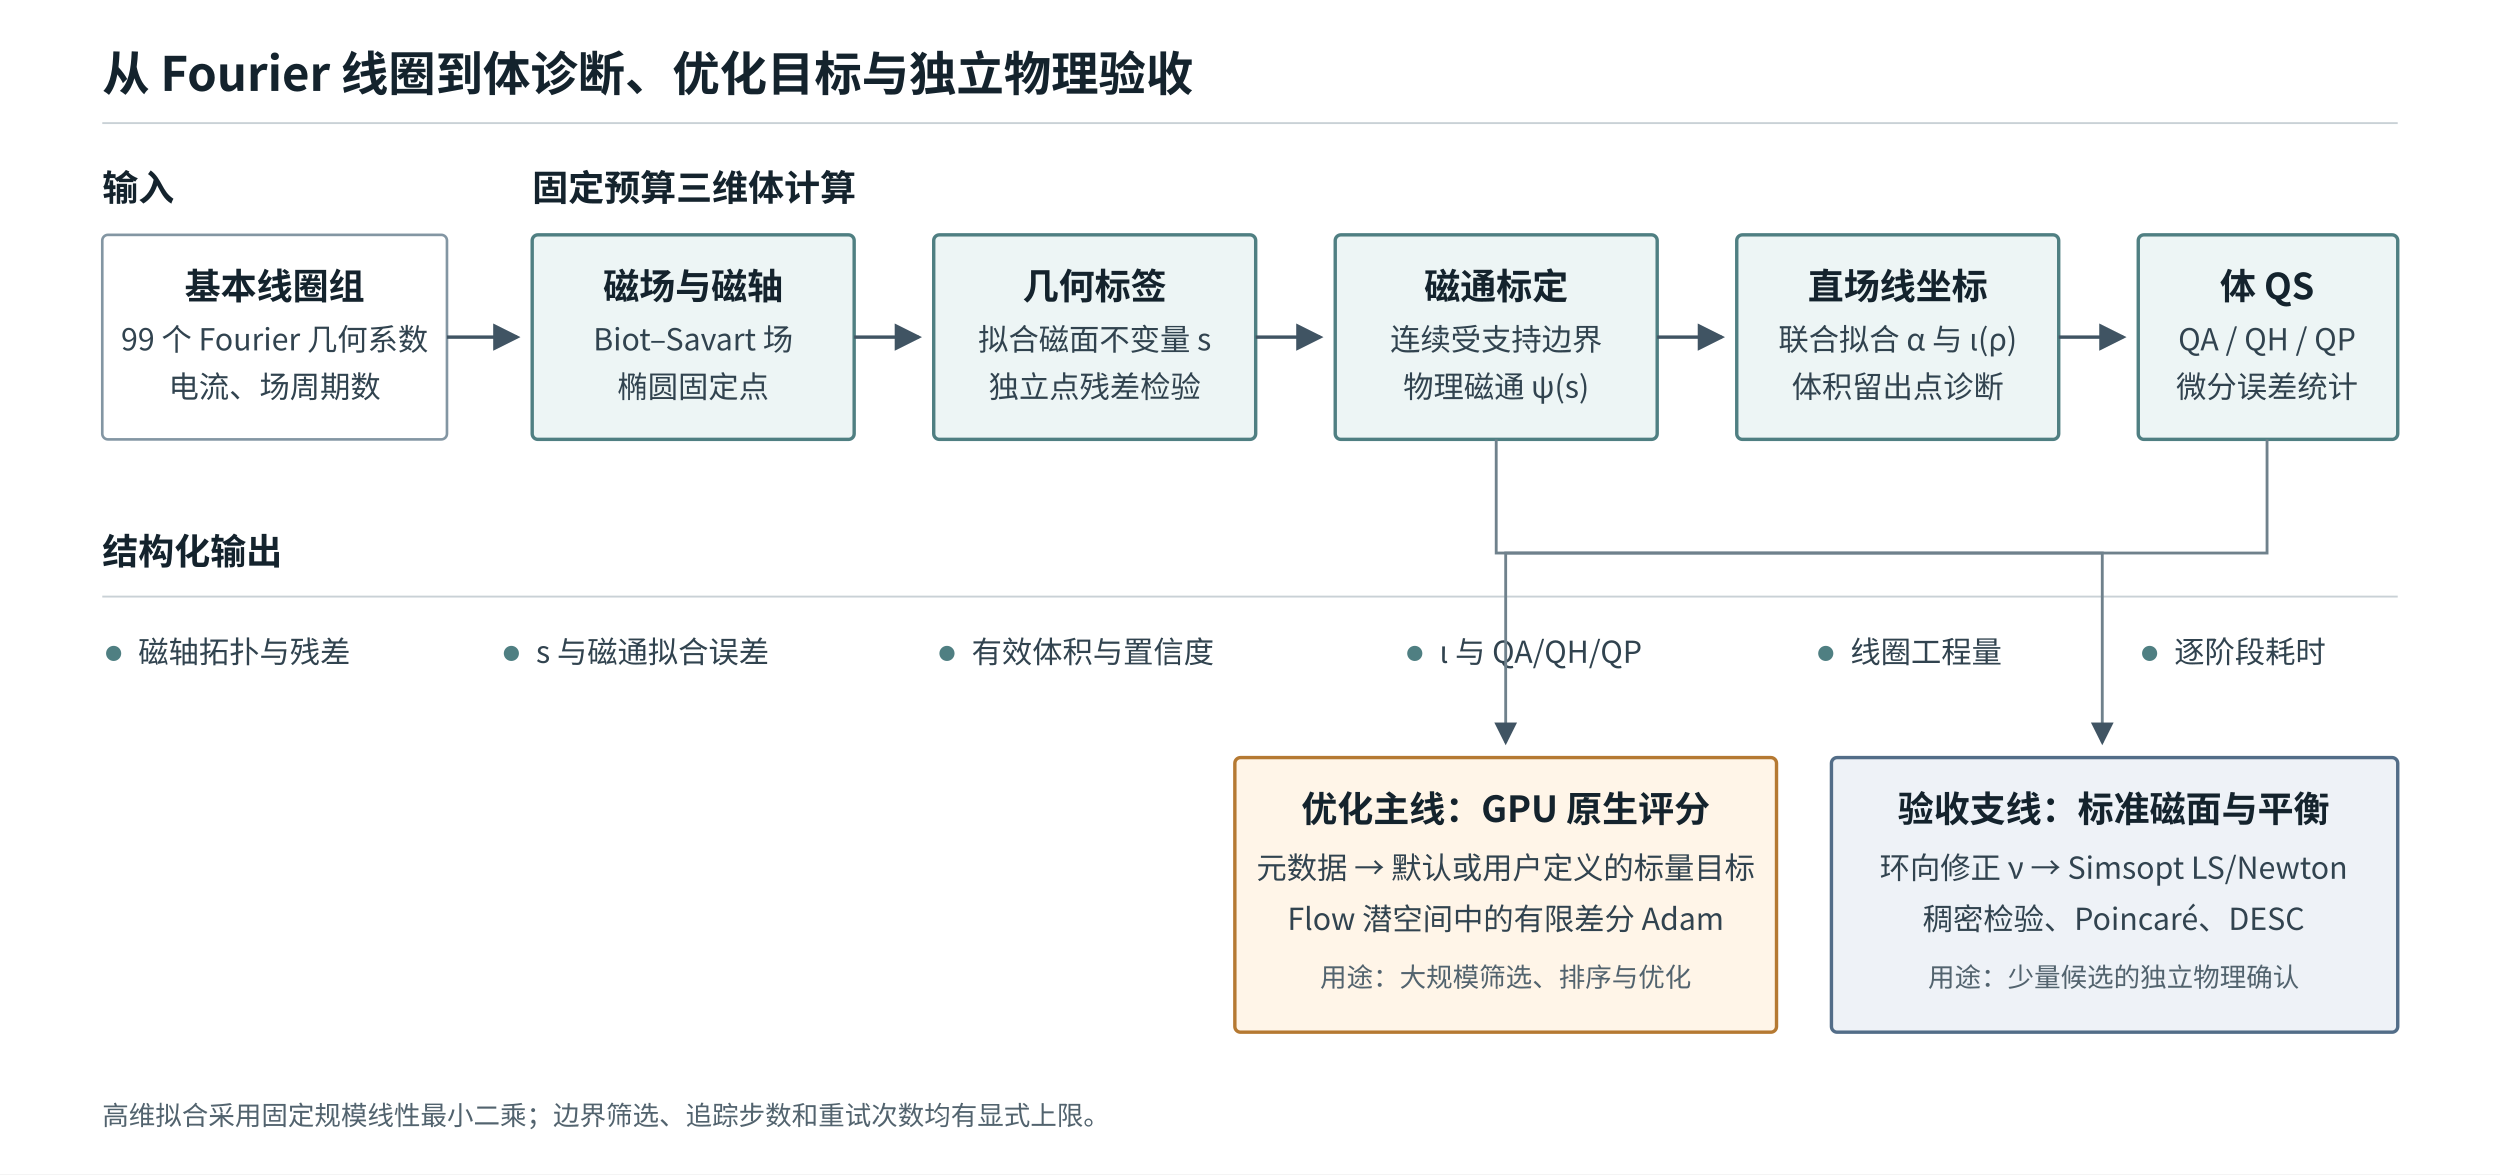
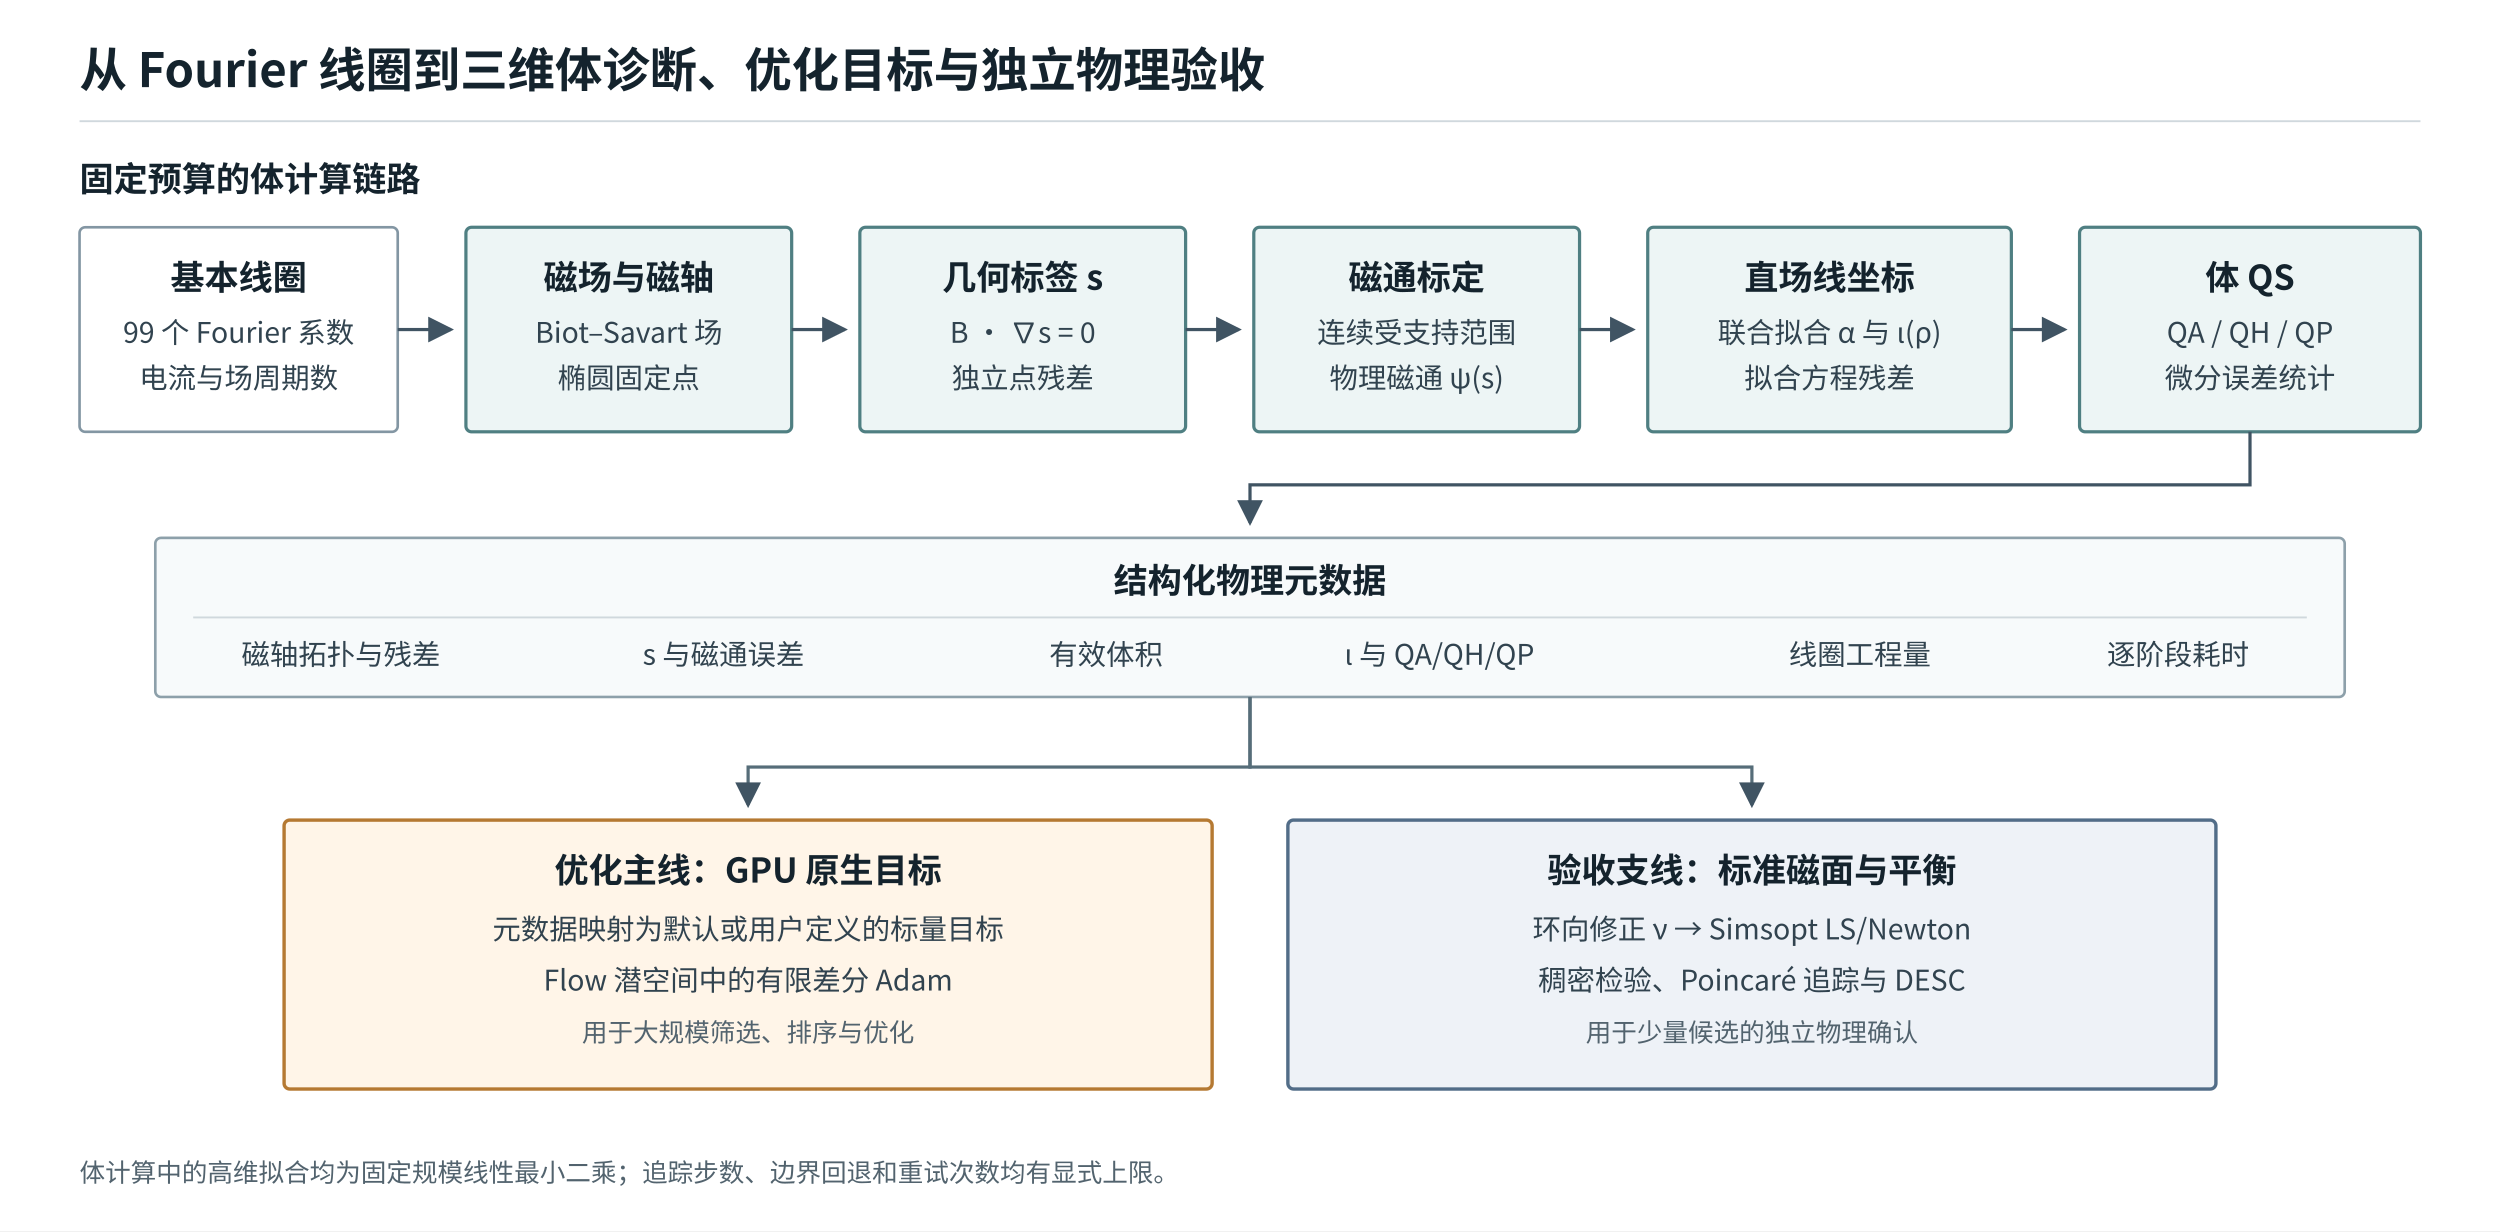
- <svg xmlns="http://www.w3.org/2000/svg" width="1320" height="620" viewBox="0 0 1320 620">
+ <svg xmlns="http://www.w3.org/2000/svg" width="1320" height="650" viewBox="0 0 1320 650">
  <defs>
    <marker id="arrow" markerWidth="8" markerHeight="8" refX="7" refY="4" orient="auto">
      <path d="M0,0 L8,4 L0,8 Z" fill="#405463" />
    </marker>
    <style>
      .title{font:700 25px 'Noto Sans CJK SC','Microsoft YaHei',sans-serif;fill:#14232d}
-       .head{font:700 19px 'Noto Sans CJK SC','Microsoft YaHei',sans-serif;fill:#14232d}
-       .body{font:400 16px 'Noto Sans CJK SC','Microsoft YaHei',sans-serif;fill:#31434f}
-       .small{font:400 14px 'Noto Sans CJK SC','Microsoft YaHei',sans-serif;fill:#52636e}
+       .head{font:700 18px 'Noto Sans CJK SC','Microsoft YaHei',sans-serif;fill:#14232d}
+       .body{font:400 15px 'Noto Sans CJK SC','Microsoft YaHei',sans-serif;fill:#31434f}
+       .small{font:400 13.5px 'Noto Sans CJK SC','Microsoft YaHei',sans-serif;fill:#52636e}
      .stage{fill:#fff;stroke:#8396a3;stroke-width:1.4}
-       .physical{fill:#edf5f5;stroke:#4f7f82;stroke-width:1.8}
+       .physical{fill:#edf5f5;stroke:#4f7f82;stroke-width:1.7}
+       .metadata{fill:#f7fafb;stroke:#8da0aa;stroke-width:1.4}
      .score{fill:#fff5e8;stroke:#b57932;stroke-width:1.8}
      .verify{fill:#eef2f7;stroke:#526d88;stroke-width:1.8}
-       .arrow{fill:none;stroke:#405463;stroke-width:1.8;marker-end:url(#arrow)}
-       .branch{fill:none;stroke:#6f818c;stroke-width:1.5;marker-end:url(#arrow)}
+       .arrow{fill:none;stroke:#405463;stroke-width:1.7;marker-end:url(#arrow)}
+       .branch{fill:none;stroke:#566d79;stroke-width:1.7;marker-end:url(#arrow)}
+       .divider{stroke:#d0d8dd;stroke-width:1}
    </style>
  </defs>
-   <rect width="1320" height="620" fill="#ffffff" />
-   <text x="54" y="48" class="title">从 Fourier 线圈到体诊断、优化目标与独立物理验收</text>
-   <line x1="54" y1="65" x2="1266" y2="65" stroke="#c9d1d6" />
-   <text x="54" y="106" class="head">输入</text>
-   <rect x="54" y="124" width="182" height="108" rx="3" class="stage" />
-   <text x="145" y="158" text-anchor="middle" class="head">基本线圈组</text>
-   <text x="145" y="185" text-anchor="middle" class="body">99 个 Fourier 几何系数</text>
-   <text x="145" y="210" text-anchor="middle" class="body">电流、场周期数</text>
-   <text x="281" y="106" class="head">固定预算三维体计算</text>
-   <rect x="281" y="124" width="170" height="108" rx="3" class="physical" />
-   <text x="366" y="158" text-anchor="middle" class="head">磁场与磁轴</text>
-   <text x="366" y="185" text-anchor="middle" class="body">Biot–Savart 场</text>
-   <text x="366" y="210" text-anchor="middle" class="body">椭圆固定点</text>
-   <rect x="493" y="124" width="170" height="108" rx="3" class="physical" />
-   <text x="578" y="158" text-anchor="middle" class="head">几何标签</text>
-   <text x="578" y="185" text-anchor="middle" class="body">拟合磁面不变量 s</text>
-   <text x="578" y="210" text-anchor="middle" class="body">独立点残差检验</text>
-   <rect x="705" y="124" width="170" height="108" rx="3" class="physical" />
-   <text x="790" y="158" text-anchor="middle" class="head">磁通标定</text>
-   <text x="790" y="185" text-anchor="middle" class="body">连续受支持边界</text>
-   <text x="790" y="210" text-anchor="middle" class="body">物理磁通 ψ(s)</text>
-   <rect x="917" y="124" width="170" height="108" rx="3" class="physical" />
-   <text x="1002" y="158" text-anchor="middle" class="head">直场线坐标</text>
-   <text x="1002" y="185" text-anchor="middle" class="body">联合拟合 α 与 ι(ρ)</text>
-   <text x="1002" y="210" text-anchor="middle" class="body">体积留出点诊断</text>
-   <rect x="1129" y="124" width="137" height="108" rx="3" class="physical" />
-   <text x="1197" y="158" text-anchor="middle" class="head">体 QS</text>
-   <text x="1197" y="185" text-anchor="middle" class="body">QA / QH / QP</text>
-   <text x="1197" y="210" text-anchor="middle" class="body">微分误差统计</text>
-   <path d="M236 178 H273" class="arrow" />
-   <path d="M451 178 H485" class="arrow" />
-   <path d="M663 178 H697" class="arrow" />
-   <path d="M875 178 H909" class="arrow" />
-   <path d="M1087 178 H1121" class="arrow" />
-   <text x="54" y="298" class="head">结构化输出</text>
-   <line x1="54" y1="315" x2="1266" y2="315" stroke="#c9d1d6" />
-   <circle cx="60" cy="345" r="4" fill="#4f7f82" />
-   <text x="73" y="350" class="body">磁轴拓扑与残差</text>
-   <circle cx="270" cy="345" r="4" fill="#4f7f82" />
-   <text x="283" y="350" class="body">s 与磁通拟合误差</text>
-   <circle cx="500" cy="345" r="4" fill="#4f7f82" />
-   <text x="513" y="350" class="body">有效体积与置信度</text>
-   <circle cx="747" cy="345" r="4" fill="#4f7f82" />
-   <text x="760" y="350" class="body">ι 与 QA/QH/QP</text>
-   <circle cx="964" cy="345" r="4" fill="#4f7f82" />
-   <text x="977" y="350" class="body">线圈工程量</text>
-   <circle cx="1135" cy="345" r="4" fill="#4f7f82" />
-   <text x="1148" y="350" class="body">逐阶段耗时</text>
-   <path d="M1197 232 V292 H795 V392" class="branch" />
-   <path d="M790 232 V292 H1110 V392" class="branch" />
-   <rect x="652" y="400" width="286" height="145" rx="3" class="score" />
-   <text x="795" y="434" text-anchor="middle" class="head">优化主线：GPU 原生评分</text>
-   <text x="795" y="464" text-anchor="middle" class="body">元数据 → 默认或用户定义的标量目标</text>
-   <text x="795" y="491" text-anchor="middle" class="body">Flow 潜空间中的有限差分 Adam</text>
-   <text x="795" y="521" text-anchor="middle" class="small">用途：大规模筛选、排序与优化</text>
-   <rect x="967" y="400" width="299" height="145" rx="3" class="verify" />
-   <text x="1116" y="434" text-anchor="middle" class="head">验收支线：标准磁面与平衡</text>
-   <text x="1116" y="464" text-anchor="middle" class="body">环向修正 ν → Simsopt LS/Newton</text>
-   <text x="1116" y="491" text-anchor="middle" class="body">稠密检验、Poincaré、DESC</text>
-   <text x="1116" y="521" text-anchor="middle" class="small">用途：少量候选的独立物理确认</text>
-   <text x="54" y="594" class="small">高维拟合采用固定规模线性最小二乘；边界筛选、追踪步数和重试次数均有显式上限。</text>
+   <rect width="1320" height="650" fill="#ffffff" />
+   <text x="42" y="46" class="title">从 Fourier 线圈到三维体诊断、优化目标与独立物理验收</text>
+   <line x1="42" y1="64" x2="1278" y2="64" class="divider" />
+   <text x="42" y="101" class="head">固定预算的体计算链路</text>
+   <rect x="42" y="120" width="168" height="108" rx="3" class="stage" />
+   <text x="126" y="153" text-anchor="middle" class="head">基本线圈</text>
+   <text x="126" y="181" text-anchor="middle" class="body">99 个 Fourier 系数</text>
+   <text x="126" y="205" text-anchor="middle" class="body">电流与场周期数</text>
+   <rect x="246" y="120" width="172" height="108" rx="3" class="physical" />
+   <text x="332" y="153" text-anchor="middle" class="head">磁场与磁轴</text>
+   <text x="332" y="181" text-anchor="middle" class="body">Biot–Savart 场</text>
+   <text x="332" y="205" text-anchor="middle" class="body">椭圆固定点</text>
+   <rect x="454" y="120" width="172" height="108" rx="3" class="physical" />
+   <text x="540" y="153" text-anchor="middle" class="head">几何标签 s</text>
+   <text x="540" y="181" text-anchor="middle" class="body">B · ∇s = 0</text>
+   <text x="540" y="205" text-anchor="middle" class="body">独立点残差</text>
+   <rect x="662" y="120" width="172" height="108" rx="3" class="physical" />
+   <text x="748" y="153" text-anchor="middle" class="head">磁通标定</text>
+   <text x="748" y="181" text-anchor="middle" class="body">连续受支持范围</text>
+   <text x="748" y="205" text-anchor="middle" class="body">物理磁通 ψ(s)</text>
+   <rect x="870" y="120" width="192" height="108" rx="3" class="physical" />
+   <text x="966" y="153" text-anchor="middle" class="head">直场线坐标</text>
+   <text x="966" y="181" text-anchor="middle" class="body">联合拟合 α 与 ι(ρ)</text>
+   <text x="966" y="205" text-anchor="middle" class="body">拟合方程残差</text>
+   <rect x="1098" y="120" width="180" height="108" rx="3" class="physical" />
+   <text x="1188" y="153" text-anchor="middle" class="head">体 QS</text>
+   <text x="1188" y="181" text-anchor="middle" class="body">QA / QH / QP</text>
+   <text x="1188" y="205" text-anchor="middle" class="body">微分误差统计</text>
+   <path d="M210 174 H238" class="arrow" />
+   <path d="M418 174 H446" class="arrow" />
+   <path d="M626 174 H654" class="arrow" />
+   <path d="M834 174 H862" class="arrow" />
+   <path d="M1062 174 H1090" class="arrow" />
+   <path d="M1188 228 V256 H660 V276" class="arrow" />
+   <rect x="82" y="284" width="1156" height="84" rx="3" class="metadata" />
+   <text x="660" y="313" text-anchor="middle" class="head">结构化物理元数据</text>
+   <line x1="102" y1="326" x2="1218" y2="326" class="divider" />
+   <text x="180" y="351" text-anchor="middle" class="body">磁轴拓扑与残差</text>
+   <text x="382" y="351" text-anchor="middle" class="body">s 与磁通误差</text>
+   <text x="584" y="351" text-anchor="middle" class="body">有效体积</text>
+   <text x="760" y="351" text-anchor="middle" class="body">ι 与 QA/QH/QP</text>
+   <text x="982" y="351" text-anchor="middle" class="body">线圈工程量</text>
+   <text x="1150" y="351" text-anchor="middle" class="body">逐阶段耗时</text>
+   <path d="M660 368 V405 H395 V425" class="branch" />
+   <path d="M660 368 V405 H925 V425" class="branch" />
+   <rect x="150" y="433" width="490" height="142" rx="3" class="score" />
+   <text x="395" y="466" text-anchor="middle" class="head">优化主线：GPU 原生目标</text>
+   <text x="395" y="496" text-anchor="middle" class="body">元数据映射为默认或用户定义的标量目标</text>
+   <text x="395" y="523" text-anchor="middle" class="body">Flow 潜空间中的有限差分 Adam</text>
+   <text x="395" y="550" text-anchor="middle" class="small">用于大规模筛选、排序与优化</text>
+   <rect x="680" y="433" width="490" height="142" rx="3" class="verify" />
+   <text x="925" y="466" text-anchor="middle" class="head">验收支线：标准磁面与平衡</text>
+   <text x="925" y="496" text-anchor="middle" class="body">环向修正 ν → Simsopt LS/Newton</text>
+   <text x="925" y="523" text-anchor="middle" class="body">稠密检验、Poincaré 追踪与 DESC</text>
+   <text x="925" y="550" text-anchor="middle" class="small">用于少量候选的独立物理确认</text>
+   <text x="42" y="624" class="small">体计算中的高维拟合均为固定规模线性最小二乘；追踪步数、边界回退和重试次数均有显式上限。</text>
</svg>
